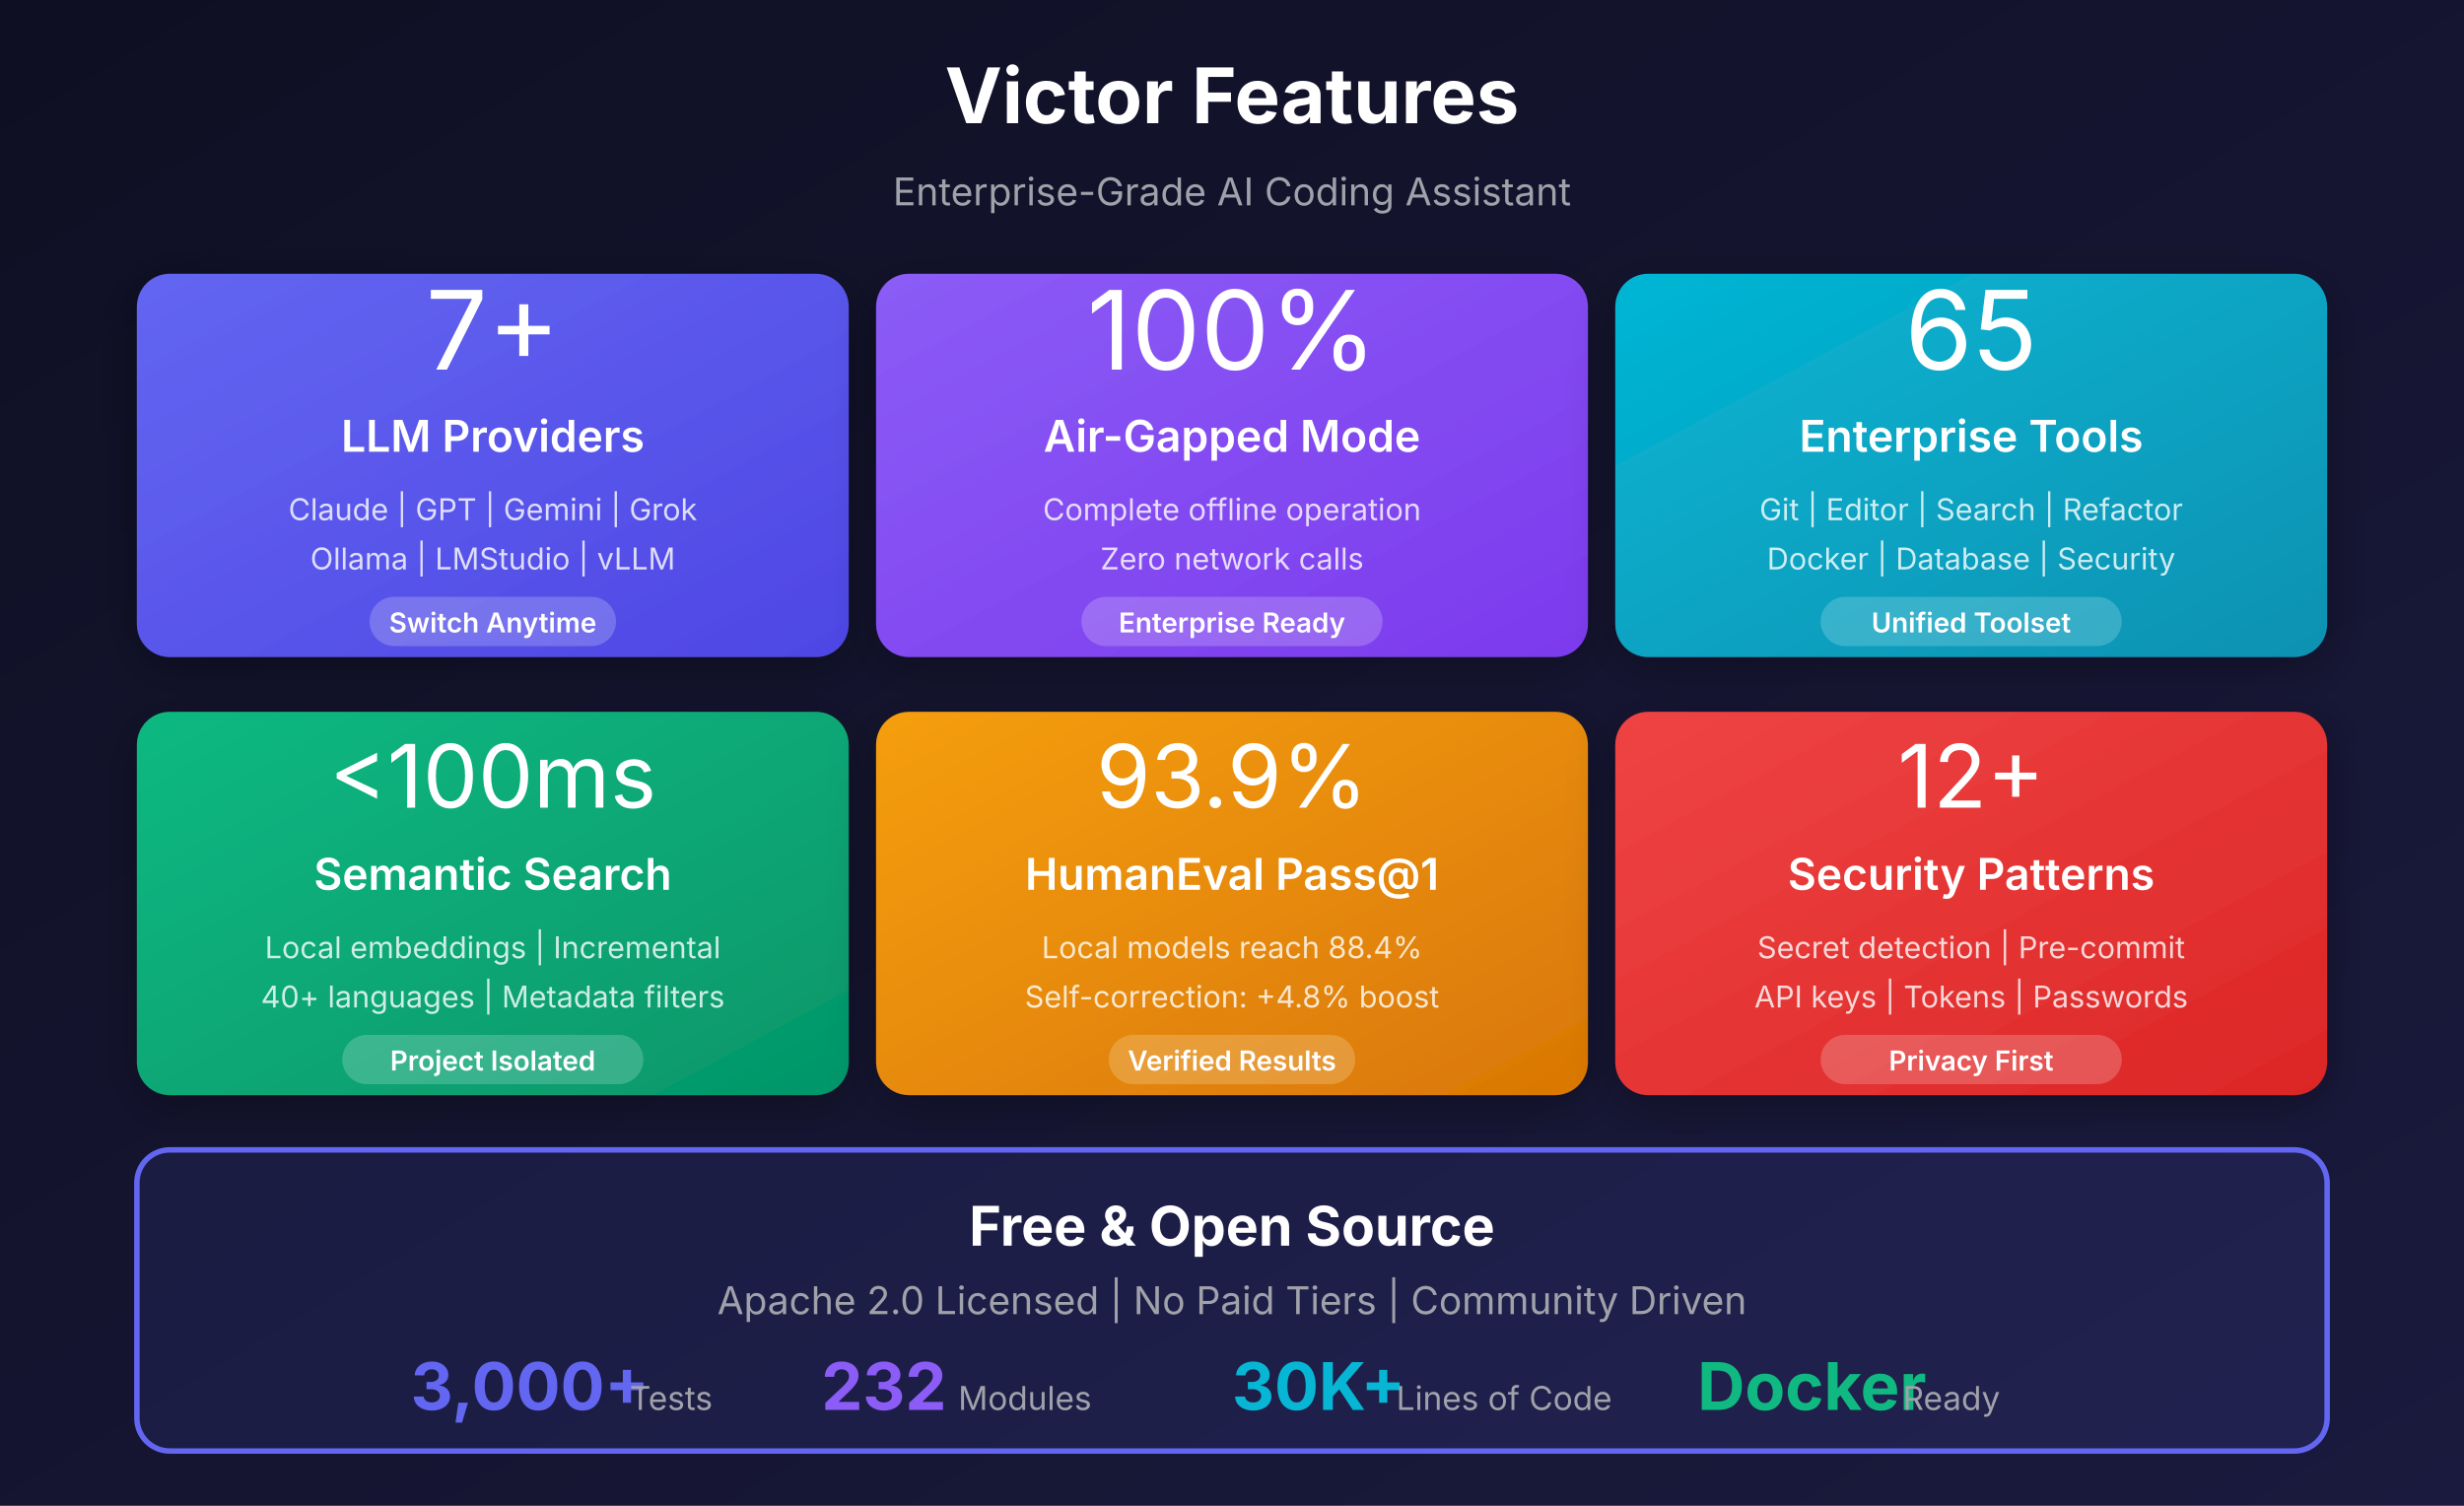
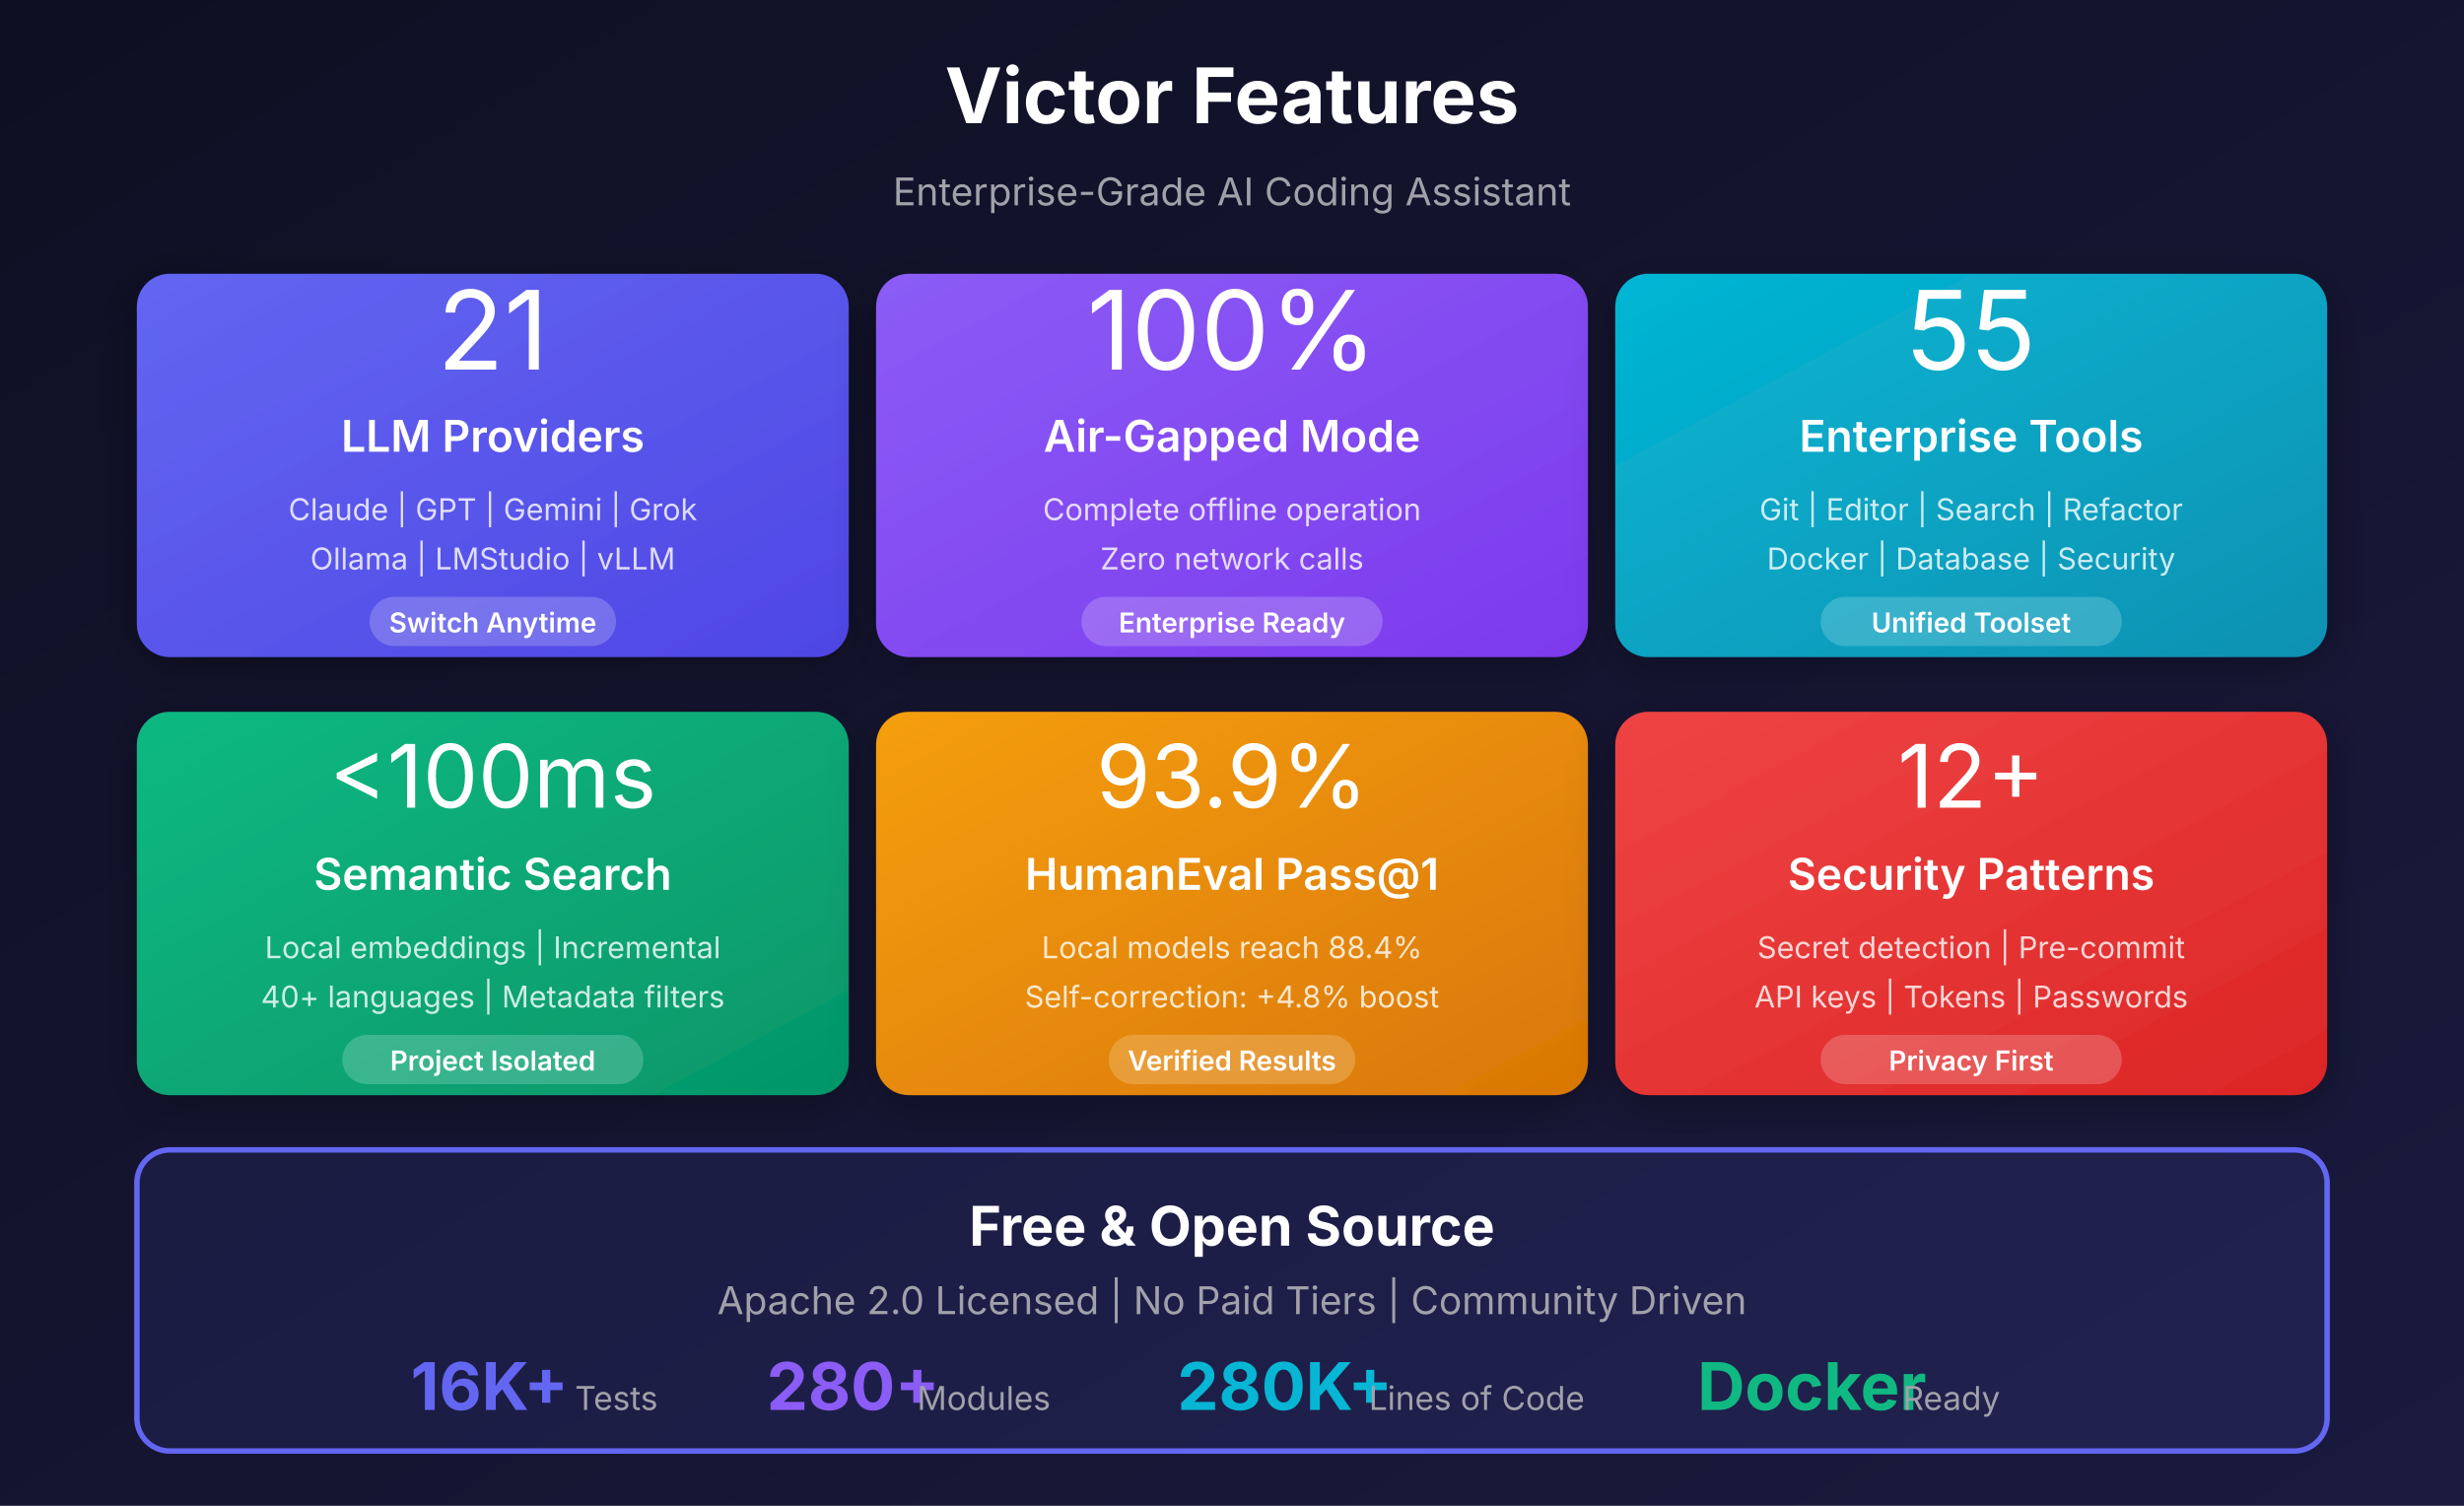
<svg xmlns="http://www.w3.org/2000/svg" viewBox="0 0 900 550" font-family="system-ui, -apple-system, sans-serif">
  <defs>
    <linearGradient id="bg" x1="0%" y1="0%" x2="100%" y2="100%">
      <stop offset="0%" style="stop-color:#0f0f23" />
      <stop offset="100%" style="stop-color:#1a1a3e" />
    </linearGradient>
    <linearGradient id="card1" x1="0%" y1="0%" x2="100%" y2="100%">
      <stop offset="0%" style="stop-color:#6366f1" />
      <stop offset="100%" style="stop-color:#4f46e5" />
    </linearGradient>
    <linearGradient id="card2" x1="0%" y1="0%" x2="100%" y2="100%">
      <stop offset="0%" style="stop-color:#8b5cf6" />
      <stop offset="100%" style="stop-color:#7c3aed" />
    </linearGradient>
    <linearGradient id="card3" x1="0%" y1="0%" x2="100%" y2="100%">
      <stop offset="0%" style="stop-color:#06b6d4" />
      <stop offset="100%" style="stop-color:#0891b2" />
    </linearGradient>
    <linearGradient id="card4" x1="0%" y1="0%" x2="100%" y2="100%">
      <stop offset="0%" style="stop-color:#10b981" />
      <stop offset="100%" style="stop-color:#059669" />
    </linearGradient>
    <linearGradient id="card5" x1="0%" y1="0%" x2="100%" y2="100%">
      <stop offset="0%" style="stop-color:#f59e0b" />
      <stop offset="100%" style="stop-color:#d97706" />
    </linearGradient>
    <linearGradient id="card6" x1="0%" y1="0%" x2="100%" y2="100%">
      <stop offset="0%" style="stop-color:#ef4444" />
      <stop offset="100%" style="stop-color:#dc2626" />
    </linearGradient>
    <filter id="shadow">
      <feDropShadow dx="0" dy="4" stdDeviation="8" flood-color="#000" flood-opacity="0.3" />
    </filter>
  </defs>
  <rect width="900" height="550" fill="url(#bg)" />
  <text x="450" y="45" text-anchor="middle" fill="#ffffff" font-size="28" font-weight="700">
    Victor Features
  </text>
  <text x="450" y="75" text-anchor="middle" fill="#a1a1aa" font-size="14">
    Enterprise-Grade AI Coding Assistant
  </text>
  <g transform="translate(50, 100)" filter="url(#shadow)">
    <rect width="260" height="140" rx="12" fill="url(#card1)" />
-     <text x="130" y="35" text-anchor="middle" fill="#ffffff" font-size="40">7+</text>
+     <text x="130" y="35" text-anchor="middle" fill="#ffffff" font-size="40">21</text>
    <text x="130" y="65" text-anchor="middle" fill="#ffffff" font-size="16" font-weight="600">LLM Providers</text>
    <text x="130" y="90" text-anchor="middle" fill="rgba(255,255,255,0.8)" font-size="11">Claude | GPT | Gemini | Grok</text>
    <text x="130" y="108" text-anchor="middle" fill="rgba(255,255,255,0.8)" font-size="11">Ollama | LMStudio | vLLM</text>
    <rect x="85" y="118" width="90" height="18" rx="9" fill="rgba(255,255,255,0.2)" />
    <text x="130" y="131" text-anchor="middle" fill="#fff" font-size="10" font-weight="600">Switch Anytime</text>
  </g>
  <g transform="translate(320, 100)" filter="url(#shadow)">
    <rect width="260" height="140" rx="12" fill="url(#card2)" />
    <text x="130" y="35" text-anchor="middle" fill="#ffffff" font-size="40">100%</text>
    <text x="130" y="65" text-anchor="middle" fill="#ffffff" font-size="16" font-weight="600">Air-Gapped Mode</text>
    <text x="130" y="90" text-anchor="middle" fill="rgba(255,255,255,0.8)" font-size="11">Complete offline operation</text>
    <text x="130" y="108" text-anchor="middle" fill="rgba(255,255,255,0.8)" font-size="11">Zero network calls</text>
    <rect x="75" y="118" width="110" height="18" rx="9" fill="rgba(255,255,255,0.2)" />
    <text x="130" y="131" text-anchor="middle" fill="#fff" font-size="10" font-weight="600">Enterprise Ready</text>
  </g>
  <g transform="translate(590, 100)" filter="url(#shadow)">
    <rect width="260" height="140" rx="12" fill="url(#card3)" />
-     <text x="130" y="35" text-anchor="middle" fill="#ffffff" font-size="40">65</text>
+     <text x="130" y="35" text-anchor="middle" fill="#ffffff" font-size="40">55</text>
    <text x="130" y="65" text-anchor="middle" fill="#ffffff" font-size="16" font-weight="600">Enterprise Tools</text>
    <text x="130" y="90" text-anchor="middle" fill="rgba(255,255,255,0.8)" font-size="11">Git | Editor | Search | Refactor</text>
    <text x="130" y="108" text-anchor="middle" fill="rgba(255,255,255,0.8)" font-size="11">Docker | Database | Security</text>
    <rect x="75" y="118" width="110" height="18" rx="9" fill="rgba(255,255,255,0.2)" />
    <text x="130" y="131" text-anchor="middle" fill="#fff" font-size="10" font-weight="600">Unified Toolset</text>
  </g>
  <g transform="translate(50, 260)" filter="url(#shadow)">
    <rect width="260" height="140" rx="12" fill="url(#card4)" />
    <text x="130" y="35" text-anchor="middle" fill="#ffffff" font-size="32">&lt;100ms</text>
    <text x="130" y="65" text-anchor="middle" fill="#ffffff" font-size="16" font-weight="600">Semantic Search</text>
    <text x="130" y="90" text-anchor="middle" fill="rgba(255,255,255,0.8)" font-size="11">Local embeddings | Incremental</text>
    <text x="130" y="108" text-anchor="middle" fill="rgba(255,255,255,0.8)" font-size="11">40+ languages | Metadata filters</text>
    <rect x="75" y="118" width="110" height="18" rx="9" fill="rgba(255,255,255,0.2)" />
    <text x="130" y="131" text-anchor="middle" fill="#fff" font-size="10" font-weight="600">Project Isolated</text>
  </g>
  <g transform="translate(320, 260)" filter="url(#shadow)">
    <rect width="260" height="140" rx="12" fill="url(#card5)" />
    <text x="130" y="35" text-anchor="middle" fill="#ffffff" font-size="32">93.9%</text>
    <text x="130" y="65" text-anchor="middle" fill="#ffffff" font-size="16" font-weight="600">HumanEval Pass@1</text>
    <text x="130" y="90" text-anchor="middle" fill="rgba(255,255,255,0.8)" font-size="11">Local models reach 88.4%</text>
    <text x="130" y="108" text-anchor="middle" fill="rgba(255,255,255,0.8)" font-size="11">Self-correction: +4.8% boost</text>
    <rect x="85" y="118" width="90" height="18" rx="9" fill="rgba(255,255,255,0.2)" />
    <text x="130" y="131" text-anchor="middle" fill="#fff" font-size="10" font-weight="600">Verified Results</text>
  </g>
  <g transform="translate(590, 260)" filter="url(#shadow)">
    <rect width="260" height="140" rx="12" fill="url(#card6)" />
    <text x="130" y="35" text-anchor="middle" fill="#ffffff" font-size="32">12+</text>
    <text x="130" y="65" text-anchor="middle" fill="#ffffff" font-size="16" font-weight="600">Security Patterns</text>
    <text x="130" y="90" text-anchor="middle" fill="rgba(255,255,255,0.8)" font-size="11">Secret detection | Pre-commit</text>
    <text x="130" y="108" text-anchor="middle" fill="rgba(255,255,255,0.8)" font-size="11">API keys | Tokens | Passwords</text>
    <rect x="75" y="118" width="110" height="18" rx="9" fill="rgba(255,255,255,0.2)" />
    <text x="130" y="131" text-anchor="middle" fill="#fff" font-size="10" font-weight="600">Privacy First</text>
  </g>
  <g transform="translate(50, 420)">
    <rect width="800" height="110" rx="12" fill="rgba(99, 102, 241, 0.1)" stroke="#6366f1" stroke-width="2" />
    <text x="400" y="35" text-anchor="middle" fill="#ffffff" font-size="20" font-weight="700">
      Free &amp; Open Source
    </text>
    <text x="400" y="60" text-anchor="middle" fill="#a1a1aa" font-size="14">
      Apache 2.0 Licensed | No Paid Tiers | Community Driven
    </text>
    <g transform="translate(100, 75)">
-       <text x="0" y="20" fill="#6366f1" font-size="24" font-weight="700">3,000+</text>
-       <text x="80" y="20" fill="#a1a1aa" font-size="12">Tests</text>
+       <text x="0" y="20" fill="#6366f1" font-size="24" font-weight="700">16K+</text>
+       <text x="60" y="20" fill="#a1a1aa" font-size="12">Tests</text>
    </g>
-     <g transform="translate(250, 75)">
-       <text x="0" y="20" fill="#8b5cf6" font-size="24" font-weight="700">232</text>
-       <text x="50" y="20" fill="#a1a1aa" font-size="12">Modules</text>
+     <g transform="translate(230, 75)">
+       <text x="0" y="20" fill="#8b5cf6" font-size="24" font-weight="700">280+</text>
+       <text x="55" y="20" fill="#a1a1aa" font-size="12">Modules</text>
    </g>
-     <g transform="translate(400, 75)">
-       <text x="0" y="20" fill="#06b6d4" font-size="24" font-weight="700">30K+</text>
-       <text x="60" y="20" fill="#a1a1aa" font-size="12">Lines of Code</text>
+     <g transform="translate(380, 75)">
+       <text x="0" y="20" fill="#06b6d4" font-size="24" font-weight="700">280K+</text>
+       <text x="70" y="20" fill="#a1a1aa" font-size="12">Lines of Code</text>
    </g>
    <g transform="translate(570, 75)">
      <text x="0" y="20" fill="#10b981" font-size="24" font-weight="700">Docker</text>
      <text x="75" y="20" fill="#a1a1aa" font-size="12">Ready</text>
    </g>
  </g>
</svg>
